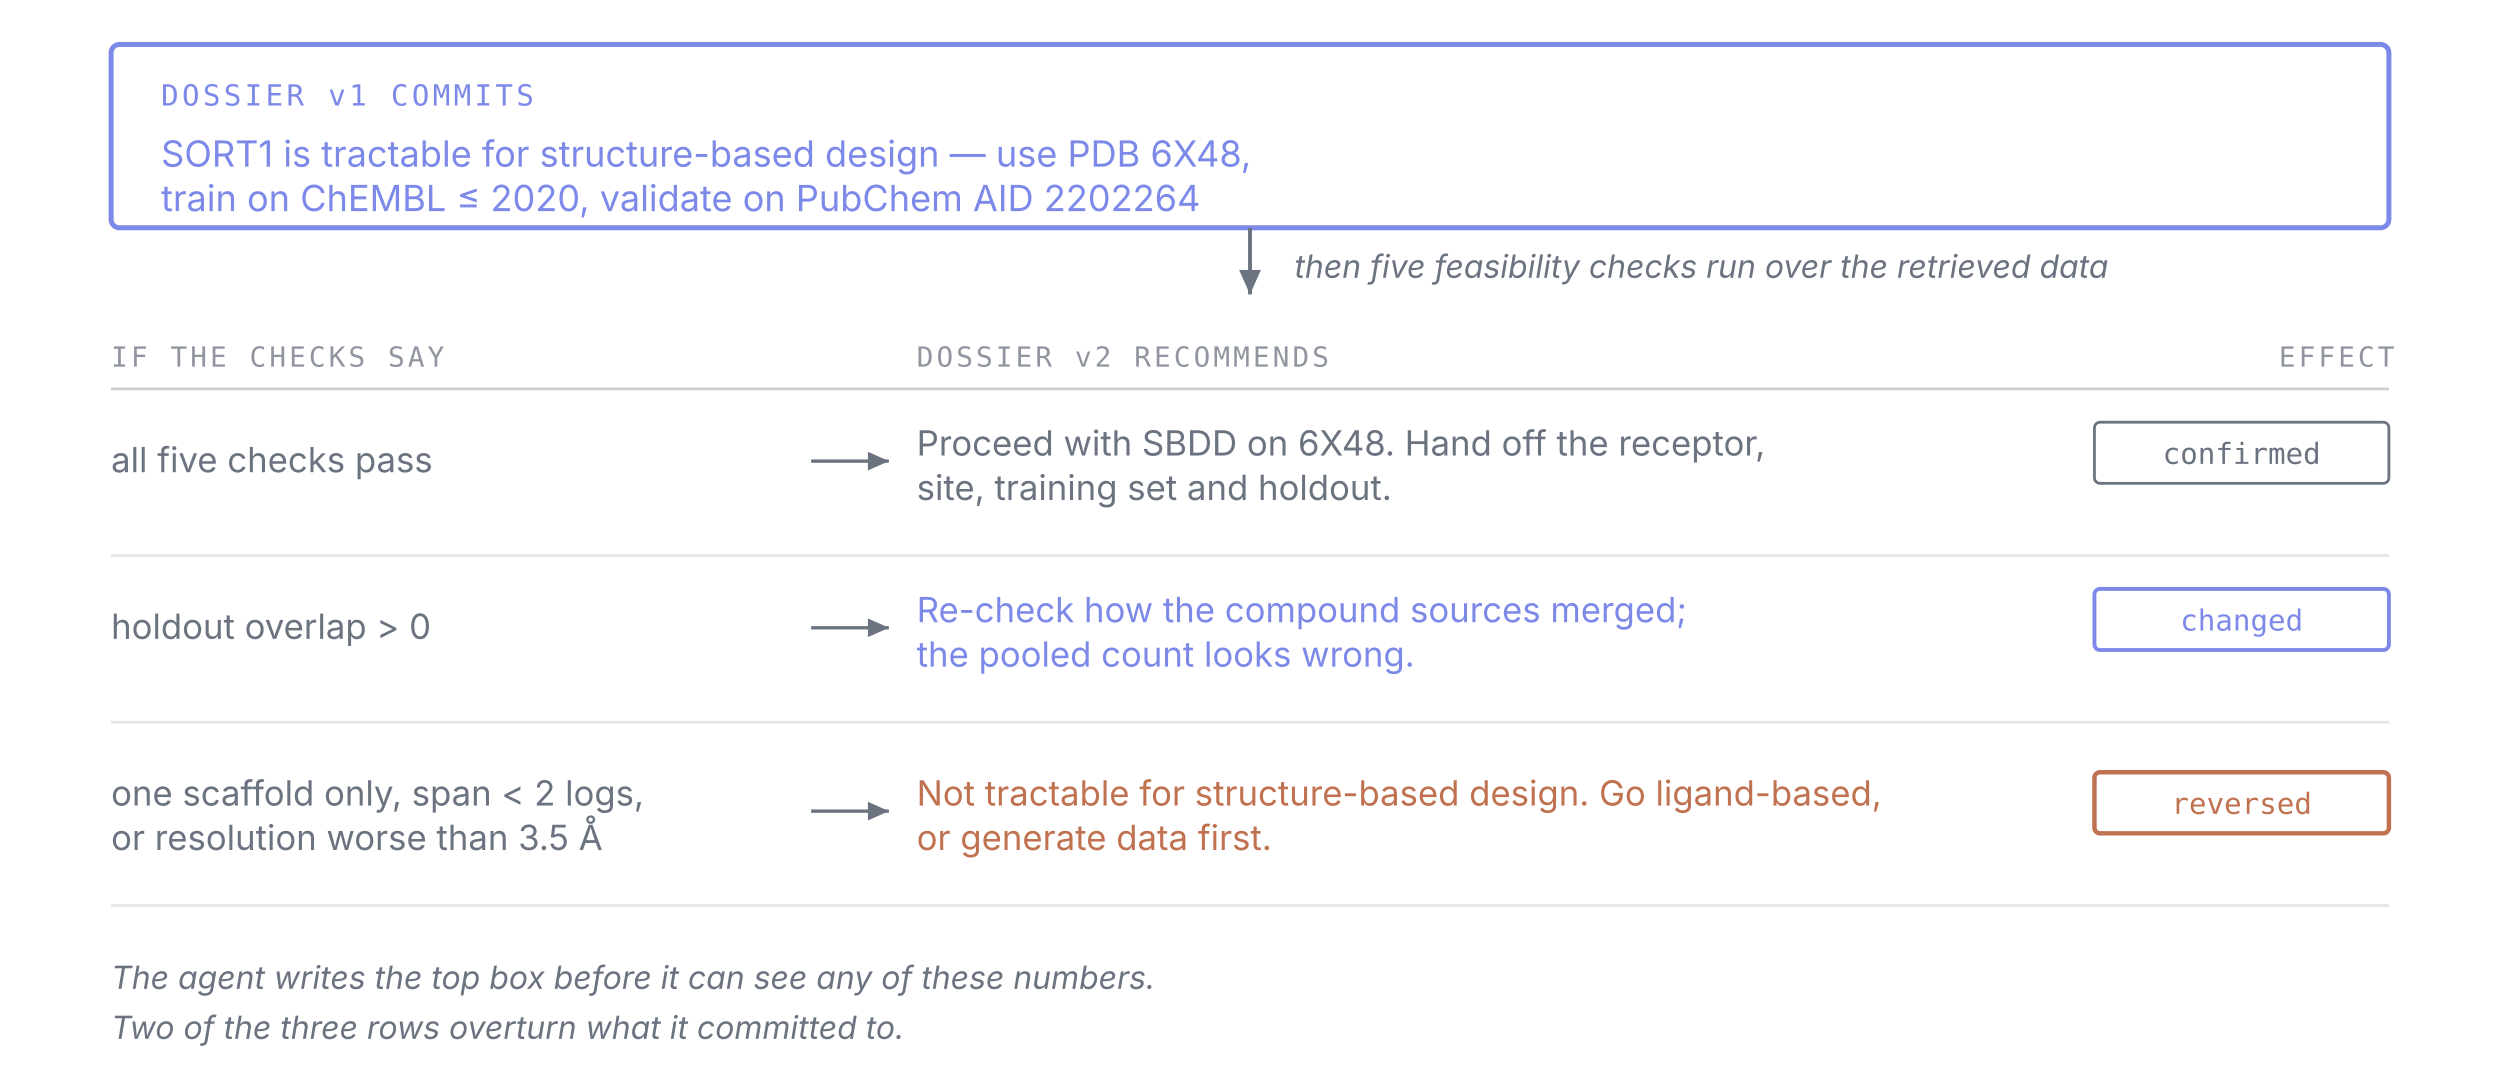
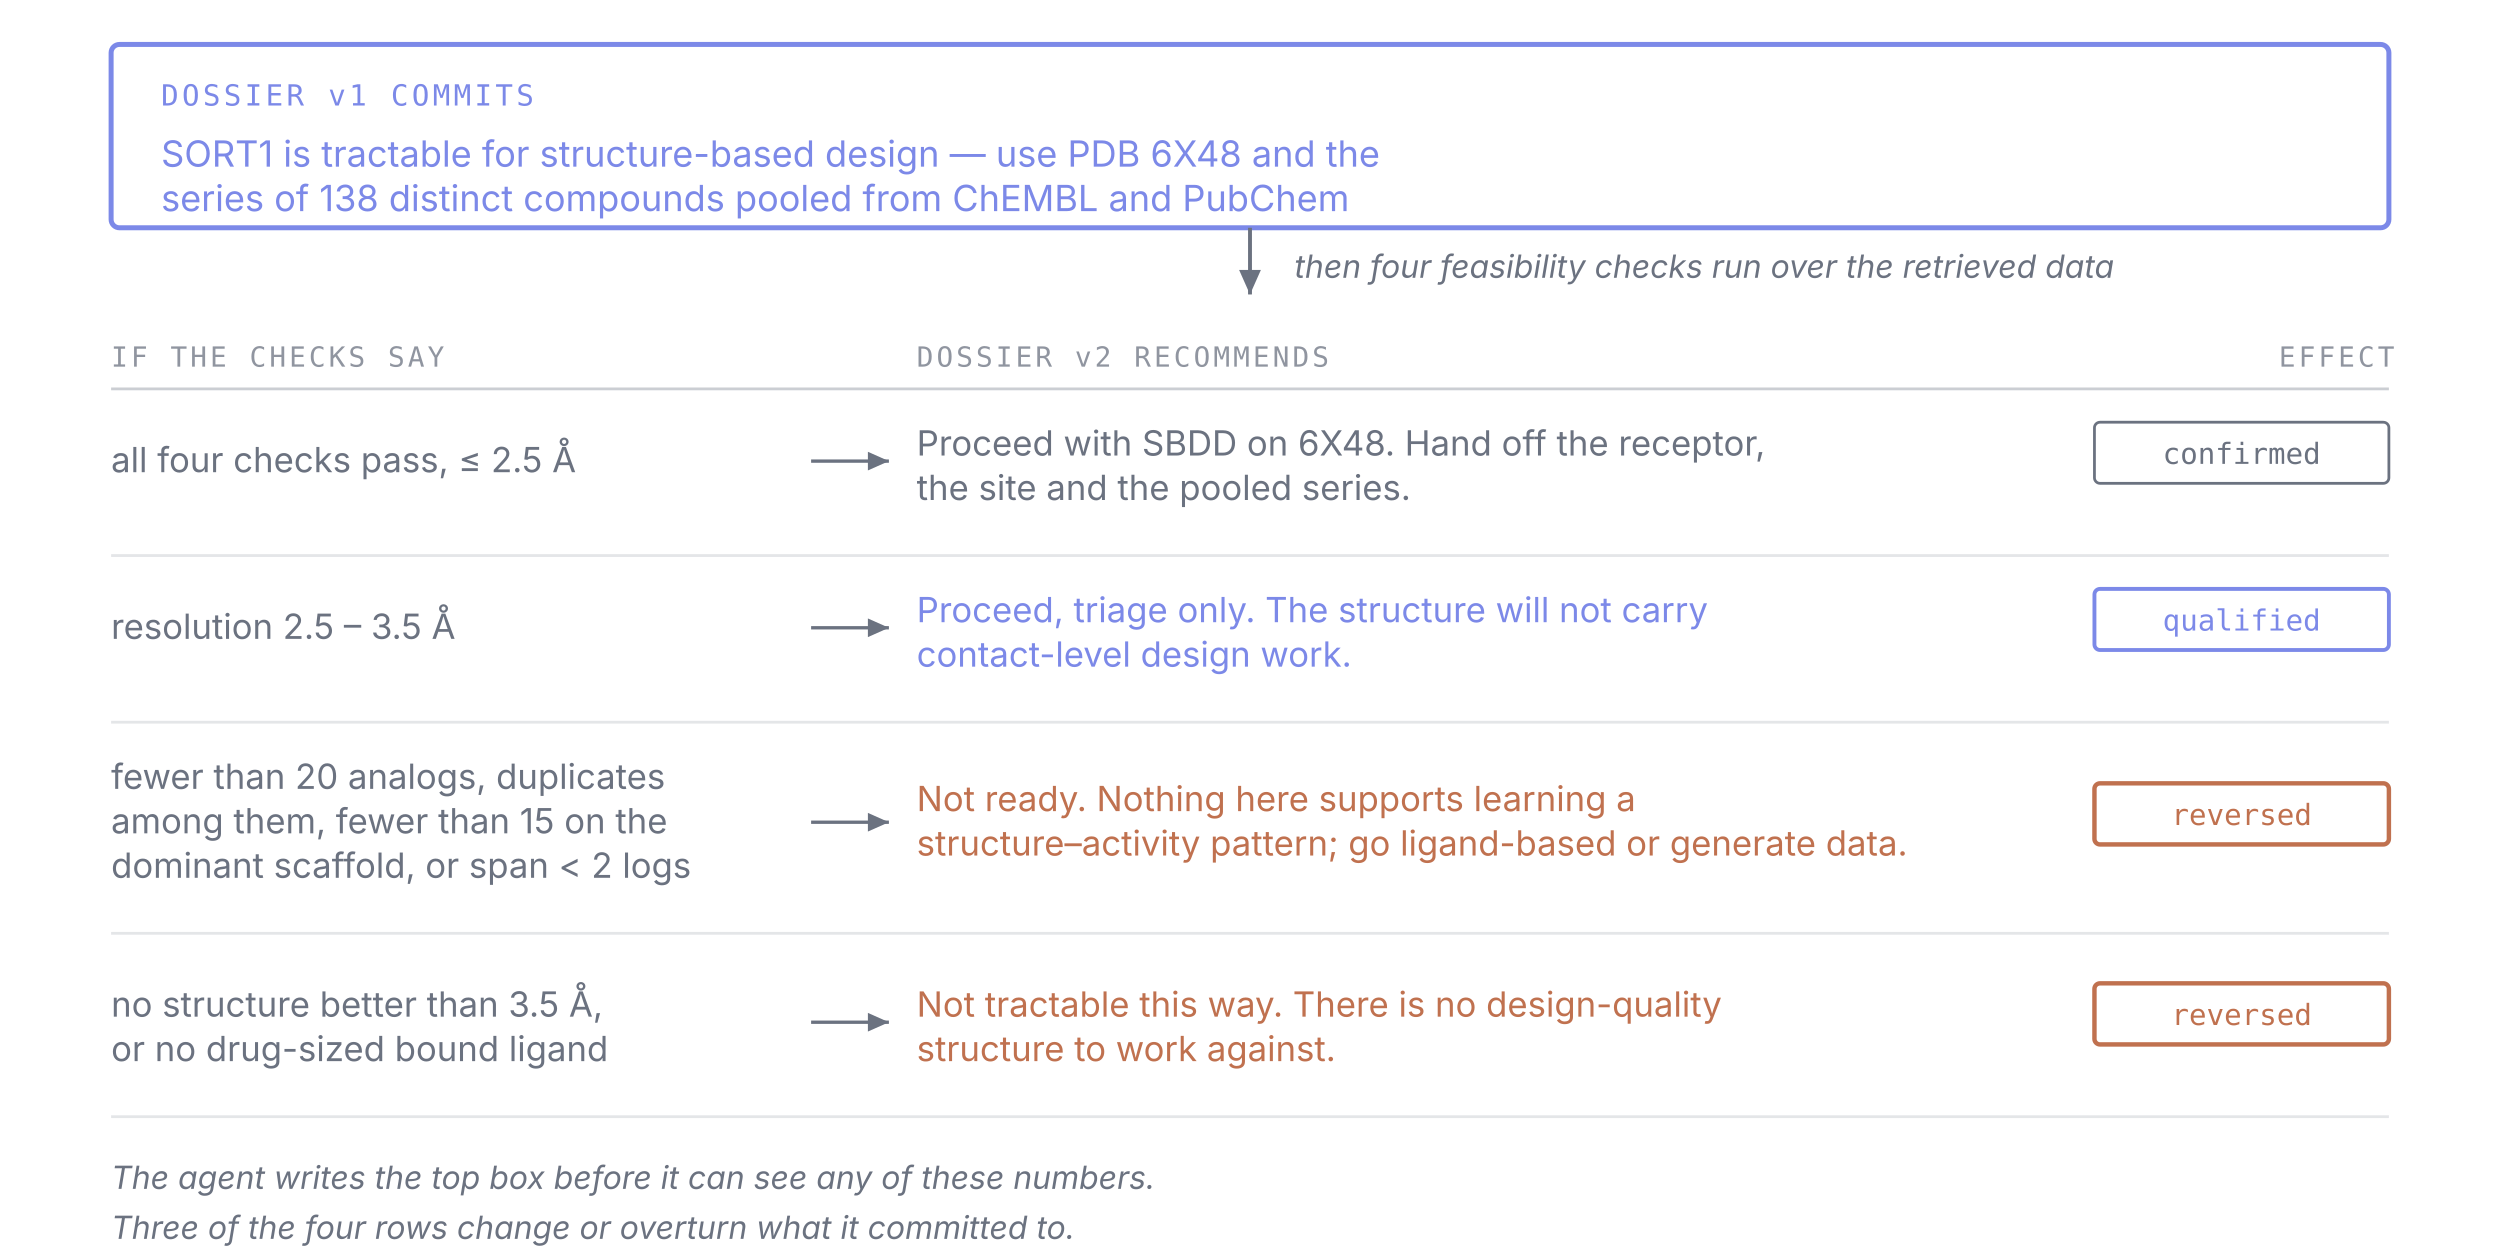
- <svg xmlns="http://www.w3.org/2000/svg" width="900" height="392" viewBox="0 0 900 392">
+ <svg xmlns="http://www.w3.org/2000/svg" width="900" height="452" viewBox="0 0 900 452">
  <defs>
    <marker id="lp" viewBox="0 0 10 10" refX="9" refY="5" markerWidth="7" markerHeight="7" orient="auto-start-reverse">
      <path d="M0,1 L9,5 L0,9 z" fill="#6B7280" />
    </marker>
  </defs>
  <g font-family="ui-sans-serif, -apple-system, sans-serif" fill="#6B7280">
    <rect x="40" y="16" width="820" height="66" rx="3" fill="none" stroke="#7C89E8" stroke-width="1.8" />
    <text x="58" y="38" font-size="10.5" font-family="ui-monospace, Menlo, monospace" letter-spacing="1.2" fill="#7C89E8">DOSSIER v1 COMMITS</text>
-     <text x="58" y="60" font-size="13" fill="#7C89E8">SORT1 is tractable for structure-based design — use PDB 6X48,</text>
-     <text x="58" y="76" font-size="13" fill="#7C89E8">train on ChEMBL ≤ 2020, validate on PubChem AID 2202264</text>
+     <text x="58" y="60" font-size="13" fill="#7C89E8">SORT1 is tractable for structure-based design — use PDB 6X48 and the</text>
+     <text x="58" y="76" font-size="13" fill="#7C89E8">series of 138 distinct compounds pooled from ChEMBL and PubChem</text>
    <line x1="450" y1="82" x2="450" y2="106" stroke="#6B7280" stroke-width="1.4" marker-end="url(#lp)" />
-     <text x="466" y="100" font-size="11.5" font-style="italic">then five feasibility checks run over the retrieved data</text>
+     <text x="466" y="100" font-size="11.5" font-style="italic">then four feasibility checks run over the retrieved data</text>
    <g font-size="10" font-family="ui-monospace, Menlo, monospace" letter-spacing="1.1" opacity=".75">
      <text x="40" y="132">IF THE CHECKS SAY</text>
      <text x="330" y="132">DOSSIER v2 RECOMMENDS</text>
      <text x="862" y="132" text-anchor="end">EFFECT</text>
    </g>
    <line x1="40" y1="140" x2="860" y2="140" stroke="#6B7280" stroke-width="1" opacity=".35" />
-     <text x="40" y="170" font-size="12.5">all five checks pass</text>
+     <text x="40" y="170" font-size="12.5">all four checks pass, ≤ 2.5 Å</text>
    <line x1="292" y1="166" x2="320" y2="166" stroke="#6B7280" stroke-width="1.2" marker-end="url(#lp)" />
    <text x="330" y="164" font-size="12.5">Proceed with SBDD on 6X48. Hand off the receptor,</text>
-     <text x="330" y="180" font-size="12.5">site, training set and holdout.</text>
+     <text x="330" y="180" font-size="12.5">the site and the pooled series.</text>
    <rect x="754" y="152" width="106" height="22" rx="2" fill="none" stroke="#6B7280" stroke-width="1" />
    <text x="807" y="167" font-size="10.5" text-anchor="middle" font-family="ui-monospace, Menlo, monospace">confirmed</text>
    <line x1="40" y1="200" x2="860" y2="200" stroke="#6B7280" stroke-width="1" opacity=".18" />
-     <text x="40" y="230" font-size="12.5">holdout overlap &gt; 0</text>
+     <text x="40" y="230" font-size="12.5">resolution 2.5 – 3.5 Å</text>
    <line x1="292" y1="226" x2="320" y2="226" stroke="#6B7280" stroke-width="1.2" marker-end="url(#lp)" />
-     <text x="330" y="224" font-size="12.5" fill="#7C89E8">Re-check how the compound sources merged;</text>
-     <text x="330" y="240" font-size="12.5" fill="#7C89E8">the pooled count looks wrong.</text>
+     <text x="330" y="224" font-size="12.5" fill="#7C89E8">Proceed, triage only. The structure will not carry</text>
+     <text x="330" y="240" font-size="12.5" fill="#7C89E8">contact-level design work.</text>
    <rect x="754" y="212" width="106" height="22" rx="2" fill="none" stroke="#7C89E8" stroke-width="1.4" />
-     <text x="807" y="227" font-size="10.5" text-anchor="middle" fill="#7C89E8" font-family="ui-monospace, Menlo, monospace">changed</text>
+     <text x="807" y="227" font-size="10.5" text-anchor="middle" fill="#7C89E8" font-family="ui-monospace, Menlo, monospace">qualified</text>
    <line x1="40" y1="260" x2="860" y2="260" stroke="#6B7280" stroke-width="1" opacity=".18" />
-     <text x="40" y="290" font-size="12.5">one scaffold only, span &lt; 2 logs,</text>
-     <text x="40" y="306" font-size="12.5">or resolution worse than 3.5 Å</text>
-     <line x1="292" y1="292" x2="320" y2="292" stroke="#6B7280" stroke-width="1.2" marker-end="url(#lp)" />
-     <text x="330" y="290" font-size="12.5" fill="#C0714F">Not tractable for structure-based design. Go ligand-based,</text>
-     <text x="330" y="306" font-size="12.5" fill="#C0714F">or generate data first.</text>
-     <rect x="754" y="278" width="106" height="22" rx="2" fill="none" stroke="#C0714F" stroke-width="1.6" />
-     <text x="807" y="293" font-size="10.5" text-anchor="middle" fill="#C0714F" font-family="ui-monospace, Menlo, monospace">reversed</text>
-     <line x1="40" y1="326" x2="860" y2="326" stroke="#6B7280" stroke-width="1" opacity=".18" />
-     <text x="40" y="356" font-size="11.5" font-style="italic">The agent writes the top box before it can see any of these numbers.</text>
-     <text x="40" y="374" font-size="11.5" font-style="italic">Two of the three rows overturn what it committed to.</text>
+     <text x="40" y="284" font-size="12.5">fewer than 20 analogs, duplicates</text>
+     <text x="40" y="300" font-size="12.5">among them, fewer than 15 on the</text>
+     <text x="40" y="316" font-size="12.5">dominant scaffold, or span &lt; 2 logs</text>
+     <line x1="292" y1="296" x2="320" y2="296" stroke="#6B7280" stroke-width="1.2" marker-end="url(#lp)" />
+     <text x="330" y="292" font-size="12.5" fill="#C0714F">Not ready. Nothing here supports learning a</text>
+     <text x="330" y="308" font-size="12.5" fill="#C0714F">structure–activity pattern; go ligand-based or generate data.</text>
+     <rect x="754" y="282" width="106" height="22" rx="2" fill="none" stroke="#C0714F" stroke-width="1.6" />
+     <text x="807" y="297" font-size="10.5" text-anchor="middle" fill="#C0714F" font-family="ui-monospace, Menlo, monospace">reversed</text>
+     <line x1="40" y1="336" x2="860" y2="336" stroke="#6B7280" stroke-width="1" opacity=".18" />
+     <text x="40" y="366" font-size="12.5">no structure better than 3.5 Å,</text>
+     <text x="40" y="382" font-size="12.5">or no drug-sized bound ligand</text>
+     <line x1="292" y1="368" x2="320" y2="368" stroke="#6B7280" stroke-width="1.2" marker-end="url(#lp)" />
+     <text x="330" y="366" font-size="12.5" fill="#C0714F">Not tractable this way. There is no design-quality</text>
+     <text x="330" y="382" font-size="12.5" fill="#C0714F">structure to work against.</text>
+     <rect x="754" y="354" width="106" height="22" rx="2" fill="none" stroke="#C0714F" stroke-width="1.6" />
+     <text x="807" y="369" font-size="10.5" text-anchor="middle" fill="#C0714F" font-family="ui-monospace, Menlo, monospace">reversed</text>
+     <line x1="40" y1="402" x2="860" y2="402" stroke="#6B7280" stroke-width="1" opacity=".18" />
+     <text x="40" y="428" font-size="11.5" font-style="italic">The agent writes the top box before it can see any of these numbers.</text>
+     <text x="40" y="446" font-size="11.5" font-style="italic">Three of the four rows change or overturn what it committed to.</text>
  </g>
</svg>
